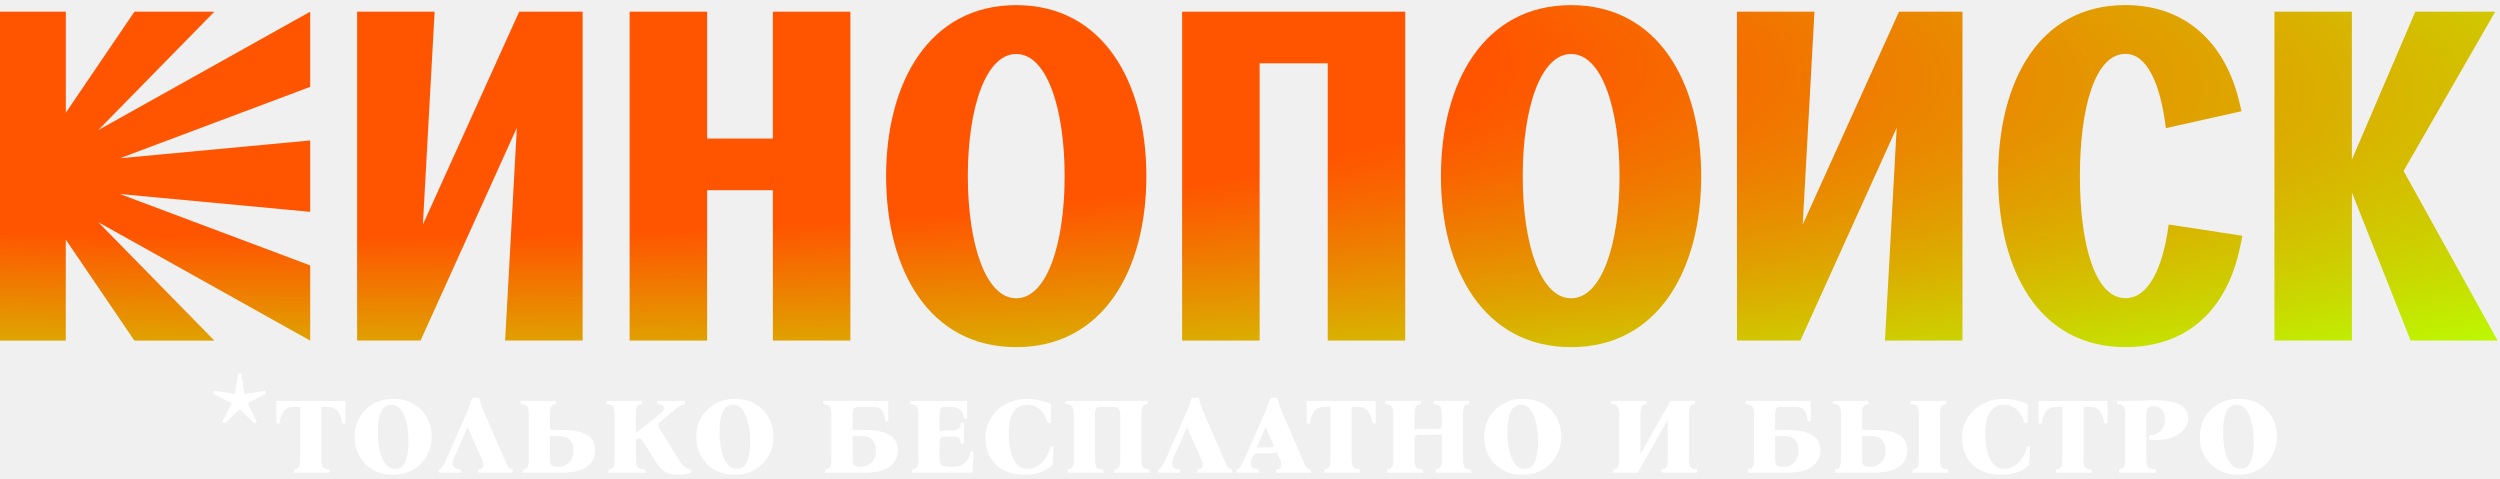
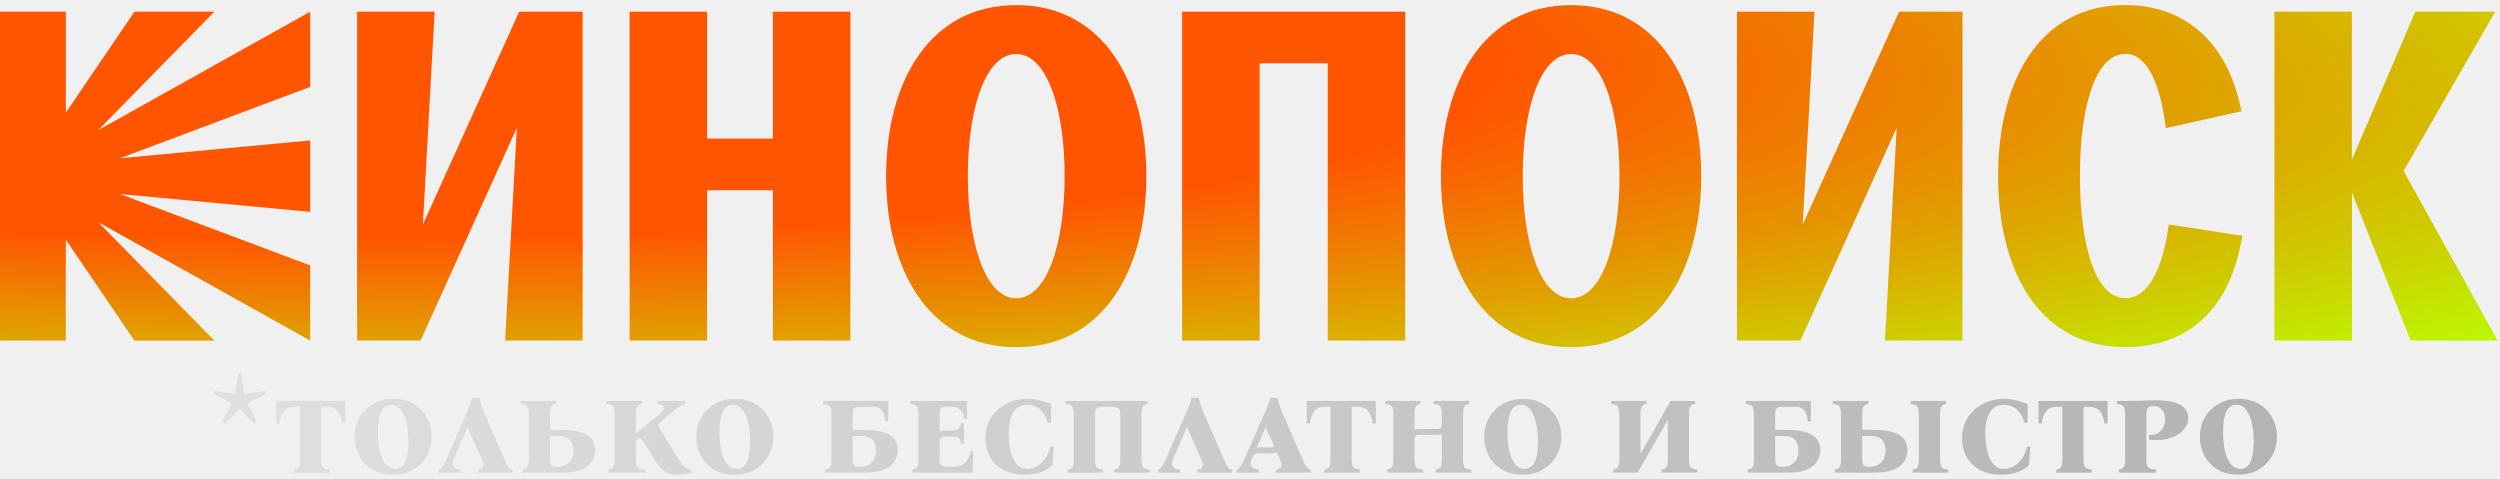
<svg xmlns="http://www.w3.org/2000/svg" width="439" height="84" viewBox="0 0 439 84" fill="none">
-   <path d="M11.56 2.05V19.79L23.61 2.05H37.64L17.26 22.84L54.47 2.05V15.25L21.06 27.79L54.47 24.66V37.2L21.06 34.07L54.47 46.61V59.81L17.26 39.02L37.64 59.81H23.6L11.55 42.07V59.81H0V2.05H11.56Z" fill="url(#paint0_radial_0_1)" />
-   <path d="M62.71 2.05H76.32L74.26 39.42L91.17 2.05H102.31V59.8H88.7L90.76 22.43L73.85 59.8H62.71V2.05Z" fill="url(#paint1_radial_0_1)" />
-   <path d="M110.56 2.05H124.17V24.33H135.72V2.05H149.33V59.8H135.72V33.4H124.17V59.8H110.56V2.05Z" fill="url(#paint2_radial_0_1)" />
-   <path d="M155.6 30.93C155.6 14.43 163.19 0.9 178.45 0.9C193.71 0.9 201.3 14.43 201.3 30.93C201.3 47.43 193.71 60.96 178.45 60.96C163.19 60.96 155.6 47.43 155.6 30.93ZM178.45 52.38C183.81 52.38 186.95 42.89 186.95 30.93C186.95 18.97 183.81 9.48 178.45 9.48C173.09 9.48 169.95 18.97 169.95 30.93C169.96 42.89 173.09 52.38 178.45 52.38Z" fill="url(#paint3_radial_0_1)" />
-   <path d="M207.57 2.05H246.76V59.8H233.15V11.12H221.19V59.8H207.58V2.05H207.57Z" fill="url(#paint4_radial_0_1)" />
-   <path d="M253.03 30.93C253.03 14.43 260.62 0.9 275.88 0.9C291.14 0.9 298.73 14.43 298.73 30.93C298.73 47.43 291.14 60.96 275.88 60.96C260.62 60.96 253.03 47.43 253.03 30.93ZM275.89 52.38C281.25 52.38 284.39 42.89 284.39 30.93C284.39 18.97 281.25 9.48 275.89 9.48C270.53 9.48 267.39 18.97 267.39 30.93C267.39 42.89 270.52 52.38 275.89 52.38Z" fill="url(#paint5_radial_0_1)" />
-   <path d="M305.01 2.05H318.62L316.56 39.42L333.47 2.05H344.61V59.8H331L333.06 22.43L316.15 59.8H305.01V2.05Z" fill="url(#paint6_radial_0_1)" />
-   <path d="M380.82 39.42L393.77 41.4L393.36 43.38C391.13 54.11 384.37 60.95 373.23 60.95C357.97 60.95 350.87 47.42 350.87 30.92C350.87 14.42 357.97 0.89 373.23 0.89C383.96 0.89 390.8 7.74 393.2 17.8L393.61 19.53L380.33 22.5C379.34 14.5 376.95 9.46 373.23 9.46C367.87 9.46 365.23 18.95 365.23 30.91C365.23 42.87 367.87 52.36 373.23 52.36C377.28 52.38 379.83 47.01 380.82 39.42Z" fill="url(#paint7_radial_0_1)" />
-   <path d="M399.38 2.05H412.99V28.04L424.13 2.05H438.16L422.07 30.02L438.57 59.8H423.31L413 33.81V59.8H399.39V2.05H399.38Z" fill="url(#paint8_radial_0_1)" />
-   <path d="M46.696 69.152L43.48 70.808L45.112 74.048L44.656 74.384L42.088 71.84L39.52 74.384L39.064 74.048L40.696 70.808L37.48 69.152L37.648 68.624L41.248 69.176L41.824 65.6H42.352L42.928 69.176L46.528 68.624L46.696 69.152ZM48.522 70.4H60.642V74.36H60.09C59.994 73.496 59.746 72.792 59.346 72.248C58.946 71.704 58.298 71.432 57.402 71.432H56.418V80.6C56.418 81.384 56.522 81.88 56.73 82.088C56.954 82.296 57.33 82.416 57.858 82.448V83H51.618V82.448C51.97 82.416 52.234 82.296 52.41 82.088C52.602 81.88 52.698 81.384 52.698 80.6V71.432H51.69C50.842 71.432 50.218 71.704 49.818 72.248C49.418 72.792 49.17 73.496 49.074 74.36H48.522V70.4ZM69.063 70.04C70.455 70.04 71.655 70.344 72.663 70.952C73.671 71.544 74.447 72.344 74.991 73.352C75.535 74.344 75.807 75.448 75.807 76.664C75.807 77.944 75.511 79.088 74.919 80.096C74.343 81.104 73.543 81.904 72.519 82.496C71.511 83.072 70.343 83.36 69.015 83.36C67.623 83.36 66.423 83.064 65.415 82.472C64.407 81.864 63.631 81.056 63.087 80.048C62.543 79.04 62.271 77.936 62.271 76.736C62.271 75.456 62.559 74.312 63.135 73.304C63.727 72.296 64.535 71.504 65.559 70.928C66.583 70.336 67.751 70.04 69.063 70.04ZM69.399 82.328C69.991 82.328 70.455 82.12 70.791 81.704C71.127 81.272 71.367 80.696 71.511 79.976C71.655 79.24 71.727 78.416 71.727 77.504C71.727 76.336 71.615 75.272 71.391 74.312C71.183 73.336 70.855 72.552 70.407 71.96C69.959 71.368 69.383 71.072 68.679 71.072C68.103 71.072 67.639 71.288 67.287 71.72C66.951 72.136 66.711 72.704 66.567 73.424C66.423 74.144 66.351 74.968 66.351 75.896C66.351 77.048 66.455 78.112 66.663 79.088C66.887 80.064 67.223 80.848 67.671 81.44C68.119 82.032 68.695 82.328 69.399 82.328ZM79.658 80.6C79.418 81.144 79.41 81.584 79.634 81.92C79.874 82.24 80.29 82.416 80.882 82.448V83H77.042V82.448C77.266 82.416 77.482 82.24 77.69 81.92C77.914 81.584 78.146 81.144 78.386 80.6L82.106 72.152C82.266 71.8 82.41 71.432 82.538 71.048C82.682 70.664 82.81 70.264 82.922 69.848H84.146C84.37 70.696 84.626 71.464 84.914 72.152L88.562 80.6C88.802 81.144 88.994 81.544 89.138 81.8C89.298 82.056 89.442 82.224 89.57 82.304C89.698 82.368 89.85 82.416 90.026 82.448V83H83.954V82.448C84.466 82.416 84.762 82.232 84.842 81.896C84.922 81.56 84.842 81.128 84.602 80.6L82.13 75.08H82.082L79.658 80.6ZM104.527 79.016C104.527 79.768 104.327 80.448 103.927 81.056C103.543 81.664 102.919 82.144 102.055 82.496C101.207 82.832 100.087 83 98.695 83H91.783V82.448C92.135 82.416 92.399 82.296 92.575 82.088C92.767 81.88 92.863 81.384 92.863 80.6V72.8C92.863 72.016 92.751 71.52 92.527 71.312C92.319 71.088 91.951 70.968 91.423 70.952V70.4H97.663V70.952C97.311 70.968 97.039 71.088 96.847 71.312C96.671 71.52 96.583 72.016 96.583 72.8V75.488H98.551C100.119 75.488 101.335 75.648 102.199 75.968C103.063 76.272 103.663 76.688 103.999 77.216C104.351 77.744 104.527 78.344 104.527 79.016ZM96.583 80.6C96.583 81.16 96.671 81.528 96.847 81.704C97.023 81.88 97.407 81.968 97.999 81.968C98.751 81.968 99.383 81.72 99.895 81.224C100.423 80.728 100.687 80.032 100.687 79.136C100.687 78.32 100.487 77.688 100.087 77.24C99.687 76.792 99.055 76.568 98.191 76.568H96.583V80.6ZM119.069 80.528C119.533 81.296 119.957 81.808 120.341 82.064C120.725 82.32 121.069 82.448 121.373 82.448V83C121.053 83.112 120.669 83.2 120.221 83.264C119.789 83.328 119.365 83.36 118.949 83.36C118.245 83.36 117.653 83.248 117.173 83.024C116.693 82.8 116.285 82.496 115.949 82.112C115.613 81.728 115.293 81.296 114.989 80.816L112.997 77.624C112.821 77.336 112.677 77.16 112.565 77.096C112.469 77.032 112.349 77 112.205 77C112.045 77 111.909 77.064 111.797 77.192C111.701 77.32 111.653 77.528 111.653 77.816L111.677 80.6C111.661 81.384 111.773 81.88 112.013 82.088C112.269 82.296 112.717 82.416 113.357 82.448V83H106.853V82.448C107.205 82.416 107.469 82.296 107.645 82.088C107.837 81.88 107.933 81.384 107.933 80.6V72.8C107.933 72.016 107.821 71.52 107.597 71.312C107.389 71.088 107.021 70.968 106.493 70.952V70.4H112.733V70.952C112.381 70.968 112.109 71.088 111.917 71.312C111.741 71.52 111.653 72.016 111.653 72.8V76.04H111.701L115.757 72.8C116.317 72.368 116.597 71.992 116.597 71.672C116.597 71.24 116.205 71 115.421 70.952V70.4H120.269V70.952C119.917 71.032 119.549 71.2 119.165 71.456C118.797 71.696 118.373 72.024 117.893 72.44L115.733 74.288C115.525 74.48 115.525 74.744 115.733 75.08L119.069 80.528ZM129.063 70.04C130.455 70.04 131.655 70.344 132.663 70.952C133.671 71.544 134.447 72.344 134.991 73.352C135.535 74.344 135.807 75.448 135.807 76.664C135.807 77.944 135.511 79.088 134.919 80.096C134.343 81.104 133.543 81.904 132.519 82.496C131.511 83.072 130.343 83.36 129.015 83.36C127.623 83.36 126.423 83.064 125.415 82.472C124.407 81.864 123.631 81.056 123.087 80.048C122.543 79.04 122.271 77.936 122.271 76.736C122.271 75.456 122.559 74.312 123.135 73.304C123.727 72.296 124.535 71.504 125.559 70.928C126.583 70.336 127.751 70.04 129.063 70.04ZM129.399 82.328C129.991 82.328 130.455 82.12 130.791 81.704C131.127 81.272 131.367 80.696 131.511 79.976C131.655 79.24 131.727 78.416 131.727 77.504C131.727 76.336 131.615 75.272 131.391 74.312C131.183 73.336 130.855 72.552 130.407 71.96C129.959 71.368 129.383 71.072 128.679 71.072C128.103 71.072 127.639 71.288 127.287 71.72C126.951 72.136 126.711 72.704 126.567 73.424C126.423 74.144 126.351 74.968 126.351 75.896C126.351 77.048 126.455 78.112 126.663 79.088C126.887 80.064 127.223 80.848 127.671 81.44C128.119 82.032 128.695 82.328 129.399 82.328ZM157.659 79.016C157.659 79.768 157.459 80.448 157.059 81.056C156.675 81.664 156.051 82.144 155.187 82.496C154.339 82.832 153.219 83 151.827 83H144.915V82.448C145.267 82.416 145.531 82.296 145.707 82.088C145.899 81.88 145.995 81.384 145.995 80.6V72.8C145.995 72.016 145.883 71.52 145.659 71.312C145.451 71.088 145.083 70.968 144.555 70.952V70.4H155.979V74H155.427C155.395 73.072 155.187 72.416 154.803 72.032C154.435 71.632 153.971 71.432 153.411 71.432H150.771C150.435 71.432 150.171 71.52 149.979 71.696C149.803 71.872 149.715 72.24 149.715 72.8V75.488H151.683C153.251 75.488 154.467 75.648 155.331 75.968C156.195 76.272 156.795 76.688 157.131 77.216C157.483 77.744 157.659 78.344 157.659 79.016ZM149.715 80.6C149.715 81.16 149.803 81.528 149.979 81.704C150.155 81.88 150.539 81.968 151.131 81.968C151.883 81.968 152.515 81.72 153.027 81.224C153.555 80.728 153.819 80.032 153.819 79.136C153.819 78.32 153.619 77.688 153.219 77.24C152.819 76.792 152.187 76.568 151.323 76.568H149.715V80.6ZM160.197 83V82.448C160.533 82.416 160.797 82.296 160.989 82.088C161.181 81.88 161.277 81.384 161.277 80.6V72.8C161.277 72.016 161.165 71.52 160.941 71.312C160.733 71.088 160.365 70.968 159.837 70.952V70.4H169.821V73.52H169.269C169.237 72.832 169.021 72.312 168.621 71.96C168.221 71.608 167.685 71.432 167.013 71.432H166.053C165.717 71.432 165.453 71.52 165.261 71.696C165.085 71.872 164.997 72.24 164.997 72.8V75.848C165.125 75.752 165.277 75.688 165.453 75.656C165.645 75.624 165.869 75.608 166.125 75.608H167.253C167.621 75.608 167.949 75.512 168.237 75.32C168.541 75.128 168.701 74.792 168.717 74.312H169.269V77.912H168.717C168.701 77.32 168.541 76.96 168.237 76.832C167.949 76.704 167.621 76.64 167.253 76.64H166.173C165.741 76.64 165.437 76.712 165.261 76.856C165.085 77 164.997 77.28 164.997 77.696V80.6C164.997 81.16 165.117 81.528 165.357 81.704C165.613 81.88 166.101 81.968 166.821 81.968H167.661C168.381 81.968 168.997 81.72 169.509 81.224C170.037 80.728 170.333 80.08 170.397 79.28H170.949L170.757 83H160.197ZM179.928 83.36C178.44 83.36 177.184 83.08 176.16 82.52C175.136 81.944 174.36 81.176 173.832 80.216C173.304 79.24 173.04 78.16 173.04 76.976C173.04 75.6 173.368 74.392 174.024 73.352C174.68 72.312 175.568 71.504 176.688 70.928C177.808 70.336 179.048 70.04 180.408 70.04C181.192 70.04 181.92 70.128 182.592 70.304C183.264 70.48 183.92 70.688 184.56 70.928V74.24H184.008C183.656 73.088 183.152 72.272 182.496 71.792C181.856 71.312 181.16 71.072 180.408 71.072C179.32 71.072 178.496 71.512 177.936 72.392C177.392 73.272 177.12 74.528 177.12 76.16C177.12 76.848 177.176 77.552 177.288 78.272C177.4 78.992 177.576 79.664 177.816 80.288C178.072 80.896 178.408 81.392 178.824 81.776C179.256 82.144 179.792 82.328 180.432 82.328C181.328 82.328 182.144 81.984 182.88 81.296C183.632 80.608 184.16 79.656 184.464 78.44H185.016L184.824 81.608C184.312 82.184 183.624 82.624 182.76 82.928C181.912 83.216 180.968 83.36 179.928 83.36ZM200.438 72.8V80.6C200.438 81.384 200.542 81.88 200.75 82.088C200.974 82.296 201.35 82.416 201.878 82.448V83H195.638V82.448C195.99 82.416 196.254 82.296 196.43 82.088C196.622 81.88 196.718 81.384 196.718 80.6V72.8C196.718 72.24 196.606 71.872 196.382 71.696C196.174 71.52 195.806 71.432 195.278 71.432H193.358C193.006 71.432 192.734 71.52 192.542 71.696C192.366 71.872 192.278 72.24 192.278 72.8V80.6C192.278 81.384 192.382 81.88 192.59 82.088C192.814 82.296 193.19 82.416 193.718 82.448V83H187.478V82.448C187.83 82.416 188.094 82.296 188.27 82.088C188.462 81.88 188.558 81.384 188.558 80.6V72.8C188.558 72.016 188.446 71.52 188.222 71.312C188.014 71.088 187.646 70.968 187.118 70.952V70.4H201.518V70.952C201.166 70.968 200.894 71.088 200.702 71.312C200.526 71.52 200.438 72.016 200.438 72.8ZM205.986 80.6C205.746 81.144 205.738 81.584 205.962 81.92C206.202 82.24 206.618 82.416 207.21 82.448V83H203.37V82.448C203.594 82.416 203.81 82.24 204.018 81.92C204.242 81.584 204.474 81.144 204.714 80.6L208.434 72.152C208.594 71.8 208.738 71.432 208.866 71.048C209.01 70.664 209.138 70.264 209.25 69.848H210.474C210.698 70.696 210.954 71.464 211.242 72.152L214.89 80.6C215.13 81.144 215.322 81.544 215.466 81.8C215.626 82.056 215.77 82.224 215.898 82.304C216.026 82.368 216.178 82.416 216.354 82.448V83H210.282V82.448C210.794 82.416 211.09 82.232 211.17 81.896C211.25 81.56 211.17 81.128 210.93 80.6L208.458 75.08H208.41L205.986 80.6ZM228.695 80.6C228.935 81.144 229.127 81.544 229.271 81.8C229.431 82.056 229.575 82.224 229.703 82.304C229.831 82.368 229.983 82.416 230.159 82.448V83H224.087V82.448C224.599 82.416 224.895 82.232 224.975 81.896C225.055 81.56 224.975 81.128 224.735 80.6L224.207 79.4C224.127 79.48 224.007 79.536 223.847 79.568C223.687 79.584 223.519 79.592 223.343 79.592H221.159C220.775 79.592 220.495 79.648 220.319 79.76C220.159 79.856 219.999 80.096 219.839 80.48L219.791 80.6C219.551 81.144 219.543 81.584 219.767 81.92C220.007 82.24 220.423 82.416 221.015 82.448V83H217.175V82.448C217.399 82.416 217.615 82.24 217.823 81.92C218.047 81.584 218.279 81.144 218.519 80.6L222.239 72.152C222.399 71.8 222.543 71.432 222.671 71.048C222.815 70.664 222.943 70.264 223.055 69.848H224.279C224.503 70.696 224.759 71.464 225.047 72.152L228.695 80.6ZM223.127 78.56C223.367 78.56 223.527 78.52 223.607 78.44C223.687 78.344 223.663 78.16 223.535 77.888L222.263 75.08H222.215L220.655 78.656C220.735 78.608 220.823 78.584 220.919 78.584C221.015 78.568 221.127 78.56 221.255 78.56H223.127ZM229.46 70.4H241.58V74.36H241.028C240.932 73.496 240.684 72.792 240.284 72.248C239.884 71.704 239.236 71.432 238.34 71.432H237.356V80.6C237.356 81.384 237.46 81.88 237.668 82.088C237.892 82.296 238.268 82.416 238.796 82.448V83H232.556V82.448C232.908 82.416 233.172 82.296 233.348 82.088C233.54 81.88 233.636 81.384 233.636 80.6V71.432H232.628C231.78 71.432 231.156 71.704 230.756 72.248C230.356 72.792 230.108 73.496 230.012 74.36H229.46V70.4ZM256.907 80.6C256.907 81.384 257.011 81.88 257.219 82.088C257.443 82.296 257.819 82.416 258.347 82.448V83H252.107V82.448C252.459 82.416 252.723 82.296 252.899 82.088C253.091 81.88 253.187 81.384 253.187 80.6V76.16C253.075 76.24 252.939 76.296 252.779 76.328C252.619 76.344 252.435 76.352 252.227 76.352H249.395C249.027 76.352 248.763 76.408 248.603 76.52C248.459 76.632 248.387 76.856 248.387 77.192V80.6C248.387 81.384 248.491 81.88 248.699 82.088C248.923 82.296 249.299 82.416 249.827 82.448V83H243.587V82.448C243.939 82.416 244.203 82.296 244.379 82.088C244.571 81.88 244.667 81.384 244.667 80.6V72.8C244.667 72.016 244.555 71.52 244.331 71.312C244.123 71.088 243.755 70.968 243.227 70.952V70.4H249.467V70.952C249.115 70.968 248.843 71.088 248.651 71.312C248.475 71.52 248.387 72.016 248.387 72.8V75.512C248.579 75.384 248.899 75.32 249.347 75.32H252.203C252.571 75.32 252.827 75.264 252.971 75.152C253.115 75.04 253.187 74.816 253.187 74.48V72.8C253.187 72.016 253.075 71.52 252.851 71.312C252.643 71.088 252.275 70.968 251.747 70.952V70.4H257.987V70.952C257.635 70.968 257.363 71.088 257.171 71.312C256.995 71.52 256.907 72.016 256.907 72.8V80.6ZM267.415 70.04C268.807 70.04 270.007 70.344 271.015 70.952C272.023 71.544 272.799 72.344 273.343 73.352C273.887 74.344 274.159 75.448 274.159 76.664C274.159 77.944 273.863 79.088 273.271 80.096C272.695 81.104 271.895 81.904 270.871 82.496C269.863 83.072 268.695 83.36 267.367 83.36C265.975 83.36 264.775 83.064 263.767 82.472C262.759 81.864 261.983 81.056 261.439 80.048C260.895 79.04 260.623 77.936 260.623 76.736C260.623 75.456 260.911 74.312 261.487 73.304C262.079 72.296 262.887 71.504 263.911 70.928C264.935 70.336 266.103 70.04 267.415 70.04ZM267.751 82.328C268.343 82.328 268.807 82.12 269.143 81.704C269.479 81.272 269.719 80.696 269.863 79.976C270.007 79.24 270.079 78.416 270.079 77.504C270.079 76.336 269.967 75.272 269.743 74.312C269.535 73.336 269.207 72.552 268.759 71.96C268.311 71.368 267.735 71.072 267.031 71.072C266.455 71.072 265.991 71.288 265.639 71.72C265.303 72.136 265.063 72.704 264.919 73.424C264.775 74.144 264.703 74.968 264.703 75.896C264.703 77.048 264.807 78.112 265.015 79.088C265.239 80.064 265.575 80.848 266.023 81.44C266.471 82.032 267.047 82.328 267.751 82.328ZM287.587 83H283.267V82.448C283.619 82.416 283.883 82.296 284.059 82.088C284.251 81.88 284.347 81.384 284.347 80.6V72.8C284.347 72.016 284.235 71.52 284.011 71.312C283.803 71.088 283.435 70.968 282.907 70.952V70.4H289.147V70.952C288.795 70.968 288.523 71.088 288.331 71.312C288.155 71.52 288.067 72.016 288.067 72.8V79.712L293.347 70.4H297.667V70.952C297.315 70.968 297.043 71.088 296.851 71.312C296.675 71.52 296.587 72.016 296.587 72.8V80.6C296.587 81.384 296.691 81.88 296.899 82.088C297.123 82.296 297.499 82.416 298.027 82.448V83H291.787V82.448C292.139 82.416 292.403 82.296 292.579 82.088C292.771 81.88 292.867 81.384 292.867 80.6V73.688L287.587 83ZM319.659 79.016C319.659 79.768 319.459 80.448 319.059 81.056C318.675 81.664 318.051 82.144 317.187 82.496C316.339 82.832 315.219 83 313.827 83H306.915V82.448C307.267 82.416 307.531 82.296 307.707 82.088C307.899 81.88 307.995 81.384 307.995 80.6V72.8C307.995 72.016 307.883 71.52 307.659 71.312C307.451 71.088 307.083 70.968 306.555 70.952V70.4H317.979V74H317.427C317.395 73.072 317.187 72.416 316.803 72.032C316.435 71.632 315.971 71.432 315.411 71.432H312.771C312.435 71.432 312.171 71.52 311.979 71.696C311.803 71.872 311.715 72.24 311.715 72.8V75.488H313.683C315.251 75.488 316.467 75.648 317.331 75.968C318.195 76.272 318.795 76.688 319.131 77.216C319.483 77.744 319.659 78.344 319.659 79.016ZM311.715 80.6C311.715 81.16 311.803 81.528 311.979 81.704C312.155 81.88 312.539 81.968 313.131 81.968C313.883 81.968 314.515 81.72 315.027 81.224C315.555 80.728 315.819 80.032 315.819 79.136C315.819 78.32 315.619 77.688 315.219 77.24C314.819 76.792 314.187 76.568 313.323 76.568H311.715V80.6ZM334.941 79.016C334.941 79.768 334.741 80.448 334.341 81.056C333.957 81.664 333.333 82.144 332.469 82.496C331.621 82.832 330.501 83 329.109 83H322.197V82.448C322.549 82.416 322.813 82.296 322.989 82.088C323.181 81.88 323.277 81.384 323.277 80.6V72.8C323.277 72.016 323.165 71.52 322.941 71.312C322.733 71.088 322.365 70.968 321.837 70.952V70.4H328.077V70.952C327.725 70.968 327.453 71.088 327.261 71.312C327.085 71.52 326.997 72.016 326.997 72.8V75.488H328.965C330.533 75.488 331.749 75.648 332.613 75.968C333.477 76.272 334.077 76.688 334.413 77.216C334.765 77.744 334.941 78.344 334.941 79.016ZM340.677 80.6C340.677 81.384 340.781 81.88 340.989 82.088C341.213 82.296 341.589 82.416 342.117 82.448V83H335.877V82.448C336.229 82.416 336.493 82.296 336.669 82.088C336.861 81.88 336.957 81.384 336.957 80.6V72.8C336.957 72.016 336.845 71.52 336.621 71.312C336.413 71.088 336.045 70.968 335.517 70.952V70.4H341.757V70.952C341.405 70.968 341.133 71.088 340.941 71.312C340.765 71.52 340.677 72.016 340.677 72.8V80.6ZM326.997 80.6C326.997 81.16 327.085 81.528 327.261 81.704C327.437 81.88 327.821 81.968 328.413 81.968C329.165 81.968 329.797 81.72 330.309 81.224C330.837 80.728 331.101 80.032 331.101 79.136C331.101 78.32 330.901 77.688 330.501 77.24C330.101 76.792 329.469 76.568 328.605 76.568H326.997V80.6ZM351.421 83.36C349.933 83.36 348.677 83.08 347.653 82.52C346.629 81.944 345.853 81.176 345.325 80.216C344.797 79.24 344.533 78.16 344.533 76.976C344.533 75.6 344.861 74.392 345.517 73.352C346.173 72.312 347.061 71.504 348.181 70.928C349.301 70.336 350.541 70.04 351.901 70.04C352.685 70.04 353.413 70.128 354.085 70.304C354.757 70.48 355.413 70.688 356.053 70.928V74.24H355.501C355.149 73.088 354.645 72.272 353.989 71.792C353.349 71.312 352.653 71.072 351.901 71.072C350.813 71.072 349.989 71.512 349.429 72.392C348.885 73.272 348.613 74.528 348.613 76.16C348.613 76.848 348.669 77.552 348.781 78.272C348.893 78.992 349.069 79.664 349.309 80.288C349.565 80.896 349.901 81.392 350.317 81.776C350.749 82.144 351.285 82.328 351.925 82.328C352.821 82.328 353.637 81.984 354.373 81.296C355.125 80.608 355.653 79.656 355.957 78.44H356.509L356.317 81.608C355.805 82.184 355.117 82.624 354.253 82.928C353.405 83.216 352.461 83.36 351.421 83.36ZM357.968 70.4H370.088V74.36H369.536C369.44 73.496 369.192 72.792 368.792 72.248C368.392 71.704 367.744 71.432 366.848 71.432H365.864V80.6C365.864 81.384 365.968 81.88 366.176 82.088C366.4 82.296 366.776 82.416 367.304 82.448V83H361.064V82.448C361.416 82.416 361.68 82.296 361.856 82.088C362.048 81.88 362.144 81.384 362.144 80.6V71.432H361.136C360.288 71.432 359.664 71.704 359.264 72.248C358.864 72.792 358.616 73.496 358.52 74.36H357.968V70.4ZM372.095 83V82.448C372.447 82.416 372.711 82.296 372.887 82.088C373.079 81.88 373.175 81.384 373.175 80.6V72.8C373.175 72.016 373.063 71.52 372.839 71.312C372.631 71.088 372.263 70.968 371.735 70.952V70.4H373.175C374.343 70.4 375.375 70.384 376.271 70.352C377.167 70.304 377.887 70.28 378.431 70.28C379.935 70.28 381.111 70.424 381.959 70.712C382.807 70.984 383.399 71.36 383.735 71.84C384.087 72.304 384.263 72.84 384.263 73.448C384.263 74.12 383.999 74.776 383.471 75.416C382.943 76.056 382.167 76.552 381.143 76.904C380.119 77.256 378.863 77.36 377.375 77.216V76.376C378.319 76.424 379.023 76.168 379.487 75.608C379.951 75.032 380.183 74.376 380.183 73.64C380.183 72.872 379.991 72.296 379.607 71.912C379.239 71.512 378.735 71.312 378.095 71.312C377.695 71.312 377.391 71.408 377.183 71.6C376.991 71.776 376.895 72.176 376.895 72.8V80.6C376.895 81.384 377.015 81.88 377.255 82.088C377.495 82.296 377.935 82.416 378.575 82.448V83H372.095ZM393.087 70.04C394.479 70.04 395.679 70.344 396.687 70.952C397.695 71.544 398.471 72.344 399.015 73.352C399.559 74.344 399.831 75.448 399.831 76.664C399.831 77.944 399.535 79.088 398.943 80.096C398.367 81.104 397.567 81.904 396.543 82.496C395.535 83.072 394.367 83.36 393.039 83.36C391.647 83.36 390.447 83.064 389.439 82.472C388.431 81.864 387.655 81.056 387.111 80.048C386.567 79.04 386.295 77.936 386.295 76.736C386.295 75.456 386.583 74.312 387.159 73.304C387.751 72.296 388.559 71.504 389.583 70.928C390.607 70.336 391.775 70.04 393.087 70.04ZM393.423 82.328C394.015 82.328 394.479 82.12 394.815 81.704C395.151 81.272 395.391 80.696 395.535 79.976C395.679 79.24 395.751 78.416 395.751 77.504C395.751 76.336 395.639 75.272 395.415 74.312C395.207 73.336 394.879 72.552 394.431 71.96C393.983 71.368 393.407 71.072 392.703 71.072C392.127 71.072 391.663 71.288 391.311 71.72C390.975 72.136 390.735 72.704 390.591 73.424C390.447 74.144 390.375 74.968 390.375 75.896C390.375 77.048 390.479 78.112 390.687 79.088C390.911 80.064 391.247 80.848 391.695 81.44C392.143 82.032 392.719 82.328 393.423 82.328Z" fill="white" />
+   <g clip-path="url(#clip0_0_1)">
+     <path d="M11.56 2.05V19.79L23.61 2.05H37.64L17.26 22.84L54.47 2.05V15.25L21.06 27.79L54.47 24.66V37.2L21.06 34.07L54.47 46.61V59.81L17.26 39.02L37.64 59.81H23.6L11.55 42.07V59.81H0V2.05H11.56Z" fill="url(#paint0_radial_0_1)" />
+     <path d="M62.71 2.05H76.32L74.26 39.42L91.17 2.05H102.31V59.8H88.7L90.76 22.43L73.85 59.8H62.71V2.05Z" fill="url(#paint1_radial_0_1)" />
+     <path d="M110.56 2.05H124.17V24.33H135.72V2.05H149.33V59.8H135.72V33.4H124.17V59.8H110.56V2.05Z" fill="url(#paint2_radial_0_1)" />
+     <path d="M155.6 30.93C155.6 14.43 163.19 0.9 178.45 0.9C193.71 0.9 201.3 14.43 201.3 30.93C201.3 47.43 193.71 60.96 178.45 60.96C163.19 60.96 155.6 47.43 155.6 30.93ZM178.45 52.38C183.81 52.38 186.95 42.89 186.95 30.93C186.95 18.97 183.81 9.48 178.45 9.48C173.09 9.48 169.95 18.97 169.95 30.93C169.96 42.89 173.09 52.38 178.45 52.38Z" fill="url(#paint3_radial_0_1)" />
+     <path d="M207.57 2.05H246.76V59.8H233.15V11.12H221.19V59.8H207.58V2.05H207.57Z" fill="url(#paint4_radial_0_1)" />
+     <path d="M253.03 30.93C253.03 14.43 260.62 0.9 275.88 0.9C291.14 0.9 298.73 14.43 298.73 30.93C298.73 47.43 291.14 60.96 275.88 60.96C260.62 60.96 253.03 47.43 253.03 30.93ZM275.89 52.38C281.25 52.38 284.39 42.89 284.39 30.93C284.39 18.97 281.25 9.48 275.89 9.48C270.53 9.48 267.39 18.97 267.39 30.93C267.39 42.89 270.52 52.38 275.89 52.38Z" fill="url(#paint5_radial_0_1)" />
+     <path d="M305.01 2.05H318.62L316.56 39.42L333.47 2.05H344.61V59.8H331L333.06 22.43L316.15 59.8H305.01V2.05Z" fill="url(#paint6_radial_0_1)" />
+     <path d="M380.82 39.42L393.77 41.4L393.36 43.38C391.13 54.11 384.37 60.95 373.23 60.95C357.97 60.95 350.87 47.42 350.87 30.92C350.87 14.42 357.97 0.89 373.23 0.89C383.96 0.89 390.8 7.74 393.2 17.8L393.61 19.53L380.33 22.5C379.34 14.5 376.95 9.46 373.23 9.46C367.87 9.46 365.23 18.95 365.23 30.91C365.23 42.87 367.87 52.36 373.23 52.36C377.28 52.38 379.83 47.01 380.82 39.42Z" fill="url(#paint7_radial_0_1)" />
+     <path d="M399.38 2.05H412.99V28.04L424.13 2.05H438.16L422.07 30.02L438.57 59.8H423.31L413 33.81V59.8H399.39V2.05H399.38Z" fill="url(#paint8_radial_0_1)" />
+   </g>
+   <path d="M46.696 69.152L43.48 70.808L45.112 74.048L44.656 74.384L42.088 71.84L39.52 74.384L39.064 74.048L40.696 70.808L37.48 69.152L37.648 68.624L41.248 69.176L41.824 65.6H42.352L42.928 69.176L46.528 68.624L46.696 69.152ZM48.522 70.4H60.642V74.36H60.09C59.994 73.496 59.746 72.792 59.346 72.248C58.946 71.704 58.298 71.432 57.402 71.432H56.418V80.6C56.418 81.384 56.522 81.88 56.73 82.088C56.954 82.296 57.33 82.416 57.858 82.448V83H51.618V82.448C51.97 82.416 52.234 82.296 52.41 82.088C52.602 81.88 52.698 81.384 52.698 80.6V71.432H51.69C50.842 71.432 50.218 71.704 49.818 72.248C49.418 72.792 49.17 73.496 49.074 74.36H48.522V70.4ZM69.063 70.04C70.455 70.04 71.655 70.344 72.663 70.952C73.671 71.544 74.447 72.344 74.991 73.352C75.535 74.344 75.807 75.448 75.807 76.664C75.807 77.944 75.511 79.088 74.919 80.096C74.343 81.104 73.543 81.904 72.519 82.496C71.511 83.072 70.343 83.36 69.015 83.36C67.623 83.36 66.423 83.064 65.415 82.472C64.407 81.864 63.631 81.056 63.087 80.048C62.543 79.04 62.271 77.936 62.271 76.736C62.271 75.456 62.559 74.312 63.135 73.304C63.727 72.296 64.535 71.504 65.559 70.928C66.583 70.336 67.751 70.04 69.063 70.04ZM69.399 82.328C69.991 82.328 70.455 82.12 70.791 81.704C71.127 81.272 71.367 80.696 71.511 79.976C71.655 79.24 71.727 78.416 71.727 77.504C71.727 76.336 71.615 75.272 71.391 74.312C71.183 73.336 70.855 72.552 70.407 71.96C69.959 71.368 69.383 71.072 68.679 71.072C68.103 71.072 67.639 71.288 67.287 71.72C66.951 72.136 66.711 72.704 66.567 73.424C66.423 74.144 66.351 74.968 66.351 75.896C66.351 77.048 66.455 78.112 66.663 79.088C66.887 80.064 67.223 80.848 67.671 81.44C68.119 82.032 68.695 82.328 69.399 82.328ZM79.658 80.6C79.418 81.144 79.41 81.584 79.634 81.92C79.874 82.24 80.29 82.416 80.882 82.448V83H77.042V82.448C77.266 82.416 77.482 82.24 77.69 81.92C77.914 81.584 78.146 81.144 78.386 80.6L82.106 72.152C82.266 71.8 82.41 71.432 82.538 71.048C82.682 70.664 82.81 70.264 82.922 69.848H84.146C84.37 70.696 84.626 71.464 84.914 72.152L88.562 80.6C88.802 81.144 88.994 81.544 89.138 81.8C89.298 82.056 89.442 82.224 89.57 82.304C89.698 82.368 89.85 82.416 90.026 82.448V83H83.954V82.448C84.466 82.416 84.762 82.232 84.842 81.896C84.922 81.56 84.842 81.128 84.602 80.6L82.13 75.08H82.082L79.658 80.6ZM104.527 79.016C104.527 79.768 104.327 80.448 103.927 81.056C103.543 81.664 102.919 82.144 102.055 82.496C101.207 82.832 100.087 83 98.695 83H91.783V82.448C92.135 82.416 92.399 82.296 92.575 82.088C92.767 81.88 92.863 81.384 92.863 80.6V72.8C92.863 72.016 92.751 71.52 92.527 71.312C92.319 71.088 91.951 70.968 91.423 70.952V70.4H97.663V70.952C97.311 70.968 97.039 71.088 96.847 71.312C96.671 71.52 96.583 72.016 96.583 72.8V75.488H98.551C100.119 75.488 101.335 75.648 102.199 75.968C103.063 76.272 103.663 76.688 103.999 77.216C104.351 77.744 104.527 78.344 104.527 79.016ZM96.583 80.6C96.583 81.16 96.671 81.528 96.847 81.704C97.023 81.88 97.407 81.968 97.999 81.968C98.751 81.968 99.383 81.72 99.895 81.224C100.423 80.728 100.687 80.032 100.687 79.136C100.687 78.32 100.487 77.688 100.087 77.24C99.687 76.792 99.055 76.568 98.191 76.568H96.583V80.6ZM119.069 80.528C119.533 81.296 119.957 81.808 120.341 82.064C120.725 82.32 121.069 82.448 121.373 82.448V83C121.053 83.112 120.669 83.2 120.221 83.264C119.789 83.328 119.365 83.36 118.949 83.36C118.245 83.36 117.653 83.248 117.173 83.024C116.693 82.8 116.285 82.496 115.949 82.112C115.613 81.728 115.293 81.296 114.989 80.816L112.997 77.624C112.821 77.336 112.677 77.16 112.565 77.096C112.469 77.032 112.349 77 112.205 77C112.045 77 111.909 77.064 111.797 77.192C111.701 77.32 111.653 77.528 111.653 77.816L111.677 80.6C111.661 81.384 111.773 81.88 112.013 82.088C112.269 82.296 112.717 82.416 113.357 82.448V83H106.853V82.448C107.205 82.416 107.469 82.296 107.645 82.088C107.837 81.88 107.933 81.384 107.933 80.6V72.8C107.933 72.016 107.821 71.52 107.597 71.312C107.389 71.088 107.021 70.968 106.493 70.952V70.4H112.733V70.952C112.381 70.968 112.109 71.088 111.917 71.312C111.741 71.52 111.653 72.016 111.653 72.8V76.04H111.701L115.757 72.8C116.317 72.368 116.597 71.992 116.597 71.672C116.597 71.24 116.205 71 115.421 70.952V70.4H120.269V70.952C119.917 71.032 119.549 71.2 119.165 71.456C118.797 71.696 118.373 72.024 117.893 72.44L115.733 74.288C115.525 74.48 115.525 74.744 115.733 75.08L119.069 80.528ZM129.063 70.04C130.455 70.04 131.655 70.344 132.663 70.952C133.671 71.544 134.447 72.344 134.991 73.352C135.535 74.344 135.807 75.448 135.807 76.664C135.807 77.944 135.511 79.088 134.919 80.096C134.343 81.104 133.543 81.904 132.519 82.496C131.511 83.072 130.343 83.36 129.015 83.36C127.623 83.36 126.423 83.064 125.415 82.472C124.407 81.864 123.631 81.056 123.087 80.048C122.543 79.04 122.271 77.936 122.271 76.736C122.271 75.456 122.559 74.312 123.135 73.304C123.727 72.296 124.535 71.504 125.559 70.928C126.583 70.336 127.751 70.04 129.063 70.04ZM129.399 82.328C129.991 82.328 130.455 82.12 130.791 81.704C131.127 81.272 131.367 80.696 131.511 79.976C131.655 79.24 131.727 78.416 131.727 77.504C131.727 76.336 131.615 75.272 131.391 74.312C131.183 73.336 130.855 72.552 130.407 71.96C129.959 71.368 129.383 71.072 128.679 71.072C128.103 71.072 127.639 71.288 127.287 71.72C126.951 72.136 126.711 72.704 126.567 73.424C126.423 74.144 126.351 74.968 126.351 75.896C126.351 77.048 126.455 78.112 126.663 79.088C126.887 80.064 127.223 80.848 127.671 81.44C128.119 82.032 128.695 82.328 129.399 82.328ZM157.659 79.016C157.659 79.768 157.459 80.448 157.059 81.056C156.675 81.664 156.051 82.144 155.187 82.496C154.339 82.832 153.219 83 151.827 83H144.915V82.448C145.267 82.416 145.531 82.296 145.707 82.088C145.899 81.88 145.995 81.384 145.995 80.6V72.8C145.995 72.016 145.883 71.52 145.659 71.312C145.451 71.088 145.083 70.968 144.555 70.952V70.4H155.979V74H155.427C155.395 73.072 155.187 72.416 154.803 72.032C154.435 71.632 153.971 71.432 153.411 71.432H150.771C150.435 71.432 150.171 71.52 149.979 71.696C149.803 71.872 149.715 72.24 149.715 72.8V75.488H151.683C153.251 75.488 154.467 75.648 155.331 75.968C156.195 76.272 156.795 76.688 157.131 77.216C157.483 77.744 157.659 78.344 157.659 79.016ZM149.715 80.6C149.715 81.16 149.803 81.528 149.979 81.704C150.155 81.88 150.539 81.968 151.131 81.968C151.883 81.968 152.515 81.72 153.027 81.224C153.555 80.728 153.819 80.032 153.819 79.136C153.819 78.32 153.619 77.688 153.219 77.24C152.819 76.792 152.187 76.568 151.323 76.568H149.715V80.6ZM160.197 83V82.448C160.533 82.416 160.797 82.296 160.989 82.088C161.181 81.88 161.277 81.384 161.277 80.6V72.8C161.277 72.016 161.165 71.52 160.941 71.312C160.733 71.088 160.365 70.968 159.837 70.952V70.4H169.821V73.52H169.269C169.237 72.832 169.021 72.312 168.621 71.96C168.221 71.608 167.685 71.432 167.013 71.432H166.053C165.717 71.432 165.453 71.52 165.261 71.696C165.085 71.872 164.997 72.24 164.997 72.8V75.848C165.125 75.752 165.277 75.688 165.453 75.656C165.645 75.624 165.869 75.608 166.125 75.608H167.253C167.621 75.608 167.949 75.512 168.237 75.32C168.541 75.128 168.701 74.792 168.717 74.312H169.269V77.912H168.717C168.701 77.32 168.541 76.96 168.237 76.832C167.949 76.704 167.621 76.64 167.253 76.64H166.173C165.741 76.64 165.437 76.712 165.261 76.856C165.085 77 164.997 77.28 164.997 77.696V80.6C164.997 81.16 165.117 81.528 165.357 81.704C165.613 81.88 166.101 81.968 166.821 81.968H167.661C168.381 81.968 168.997 81.72 169.509 81.224C170.037 80.728 170.333 80.08 170.397 79.28H170.949L170.757 83H160.197ZM179.928 83.36C178.44 83.36 177.184 83.08 176.16 82.52C175.136 81.944 174.36 81.176 173.832 80.216C173.304 79.24 173.04 78.16 173.04 76.976C173.04 75.6 173.368 74.392 174.024 73.352C174.68 72.312 175.568 71.504 176.688 70.928C177.808 70.336 179.048 70.04 180.408 70.04C181.192 70.04 181.92 70.128 182.592 70.304C183.264 70.48 183.92 70.688 184.56 70.928V74.24H184.008C183.656 73.088 183.152 72.272 182.496 71.792C181.856 71.312 181.16 71.072 180.408 71.072C179.32 71.072 178.496 71.512 177.936 72.392C177.392 73.272 177.12 74.528 177.12 76.16C177.12 76.848 177.176 77.552 177.288 78.272C177.4 78.992 177.576 79.664 177.816 80.288C178.072 80.896 178.408 81.392 178.824 81.776C179.256 82.144 179.792 82.328 180.432 82.328C181.328 82.328 182.144 81.984 182.88 81.296C183.632 80.608 184.16 79.656 184.464 78.44H185.016L184.824 81.608C184.312 82.184 183.624 82.624 182.76 82.928C181.912 83.216 180.968 83.36 179.928 83.36ZM200.438 72.8V80.6C200.438 81.384 200.542 81.88 200.75 82.088C200.974 82.296 201.35 82.416 201.878 82.448V83H195.638V82.448C195.99 82.416 196.254 82.296 196.43 82.088C196.622 81.88 196.718 81.384 196.718 80.6V72.8C196.718 72.24 196.606 71.872 196.382 71.696C196.174 71.52 195.806 71.432 195.278 71.432H193.358C193.006 71.432 192.734 71.52 192.542 71.696C192.366 71.872 192.278 72.24 192.278 72.8V80.6C192.278 81.384 192.382 81.88 192.59 82.088C192.814 82.296 193.19 82.416 193.718 82.448V83H187.478V82.448C187.83 82.416 188.094 82.296 188.27 82.088C188.462 81.88 188.558 81.384 188.558 80.6V72.8C188.558 72.016 188.446 71.52 188.222 71.312C188.014 71.088 187.646 70.968 187.118 70.952V70.4H201.518V70.952C201.166 70.968 200.894 71.088 200.702 71.312C200.526 71.52 200.438 72.016 200.438 72.8ZM205.986 80.6C205.746 81.144 205.738 81.584 205.962 81.92C206.202 82.24 206.618 82.416 207.21 82.448V83H203.37V82.448C203.594 82.416 203.81 82.24 204.018 81.92C204.242 81.584 204.474 81.144 204.714 80.6L208.434 72.152C208.594 71.8 208.738 71.432 208.866 71.048C209.01 70.664 209.138 70.264 209.25 69.848H210.474C210.698 70.696 210.954 71.464 211.242 72.152L214.89 80.6C215.13 81.144 215.322 81.544 215.466 81.8C215.626 82.056 215.77 82.224 215.898 82.304C216.026 82.368 216.178 82.416 216.354 82.448V83H210.282V82.448C210.794 82.416 211.09 82.232 211.17 81.896C211.25 81.56 211.17 81.128 210.93 80.6L208.458 75.08H208.41L205.986 80.6ZM228.695 80.6C228.935 81.144 229.127 81.544 229.271 81.8C229.431 82.056 229.575 82.224 229.703 82.304C229.831 82.368 229.983 82.416 230.159 82.448V83H224.087V82.448C224.599 82.416 224.895 82.232 224.975 81.896C225.055 81.56 224.975 81.128 224.735 80.6L224.207 79.4C224.127 79.48 224.007 79.536 223.847 79.568C223.687 79.584 223.519 79.592 223.343 79.592H221.159C220.775 79.592 220.495 79.648 220.319 79.76C220.159 79.856 219.999 80.096 219.839 80.48L219.791 80.6C219.551 81.144 219.543 81.584 219.767 81.92C220.007 82.24 220.423 82.416 221.015 82.448V83H217.175V82.448C217.399 82.416 217.615 82.24 217.823 81.92C218.047 81.584 218.279 81.144 218.519 80.6L222.239 72.152C222.399 71.8 222.543 71.432 222.671 71.048C222.815 70.664 222.943 70.264 223.055 69.848H224.279C224.503 70.696 224.759 71.464 225.047 72.152L228.695 80.6ZM223.127 78.56C223.367 78.56 223.527 78.52 223.607 78.44C223.687 78.344 223.663 78.16 223.535 77.888L222.263 75.08H222.215L220.655 78.656C220.735 78.608 220.823 78.584 220.919 78.584C221.015 78.568 221.127 78.56 221.255 78.56H223.127ZM229.46 70.4H241.58V74.36H241.028C240.932 73.496 240.684 72.792 240.284 72.248C239.884 71.704 239.236 71.432 238.34 71.432H237.356V80.6C237.356 81.384 237.46 81.88 237.668 82.088C237.892 82.296 238.268 82.416 238.796 82.448V83H232.556V82.448C232.908 82.416 233.172 82.296 233.348 82.088C233.54 81.88 233.636 81.384 233.636 80.6V71.432H232.628C231.78 71.432 231.156 71.704 230.756 72.248C230.356 72.792 230.108 73.496 230.012 74.36H229.46V70.4ZM256.907 80.6C256.907 81.384 257.011 81.88 257.219 82.088C257.443 82.296 257.819 82.416 258.347 82.448V83H252.107V82.448C252.459 82.416 252.723 82.296 252.899 82.088C253.091 81.88 253.187 81.384 253.187 80.6V76.16C253.075 76.24 252.939 76.296 252.779 76.328C252.619 76.344 252.435 76.352 252.227 76.352H249.395C249.027 76.352 248.763 76.408 248.603 76.52C248.459 76.632 248.387 76.856 248.387 77.192V80.6C248.387 81.384 248.491 81.88 248.699 82.088C248.923 82.296 249.299 82.416 249.827 82.448V83H243.587V82.448C243.939 82.416 244.203 82.296 244.379 82.088C244.571 81.88 244.667 81.384 244.667 80.6V72.8C244.667 72.016 244.555 71.52 244.331 71.312C244.123 71.088 243.755 70.968 243.227 70.952V70.4H249.467V70.952C249.115 70.968 248.843 71.088 248.651 71.312C248.475 71.52 248.387 72.016 248.387 72.8V75.512C248.579 75.384 248.899 75.32 249.347 75.32H252.203C252.571 75.32 252.827 75.264 252.971 75.152C253.115 75.04 253.187 74.816 253.187 74.48V72.8C253.187 72.016 253.075 71.52 252.851 71.312C252.643 71.088 252.275 70.968 251.747 70.952V70.4H257.987V70.952C257.635 70.968 257.363 71.088 257.171 71.312C256.995 71.52 256.907 72.016 256.907 72.8V80.6ZM267.415 70.04C268.807 70.04 270.007 70.344 271.015 70.952C272.023 71.544 272.799 72.344 273.343 73.352C273.887 74.344 274.159 75.448 274.159 76.664C274.159 77.944 273.863 79.088 273.271 80.096C272.695 81.104 271.895 81.904 270.871 82.496C269.863 83.072 268.695 83.36 267.367 83.36C265.975 83.36 264.775 83.064 263.767 82.472C262.759 81.864 261.983 81.056 261.439 80.048C260.895 79.04 260.623 77.936 260.623 76.736C260.623 75.456 260.911 74.312 261.487 73.304C262.079 72.296 262.887 71.504 263.911 70.928C264.935 70.336 266.103 70.04 267.415 70.04ZM267.751 82.328C268.343 82.328 268.807 82.12 269.143 81.704C269.479 81.272 269.719 80.696 269.863 79.976C270.007 79.24 270.079 78.416 270.079 77.504C270.079 76.336 269.967 75.272 269.743 74.312C269.535 73.336 269.207 72.552 268.759 71.96C268.311 71.368 267.735 71.072 267.031 71.072C266.455 71.072 265.991 71.288 265.639 71.72C265.303 72.136 265.063 72.704 264.919 73.424C264.775 74.144 264.703 74.968 264.703 75.896C264.703 77.048 264.807 78.112 265.015 79.088C265.239 80.064 265.575 80.848 266.023 81.44C266.471 82.032 267.047 82.328 267.751 82.328ZM287.587 83H283.267V82.448C283.619 82.416 283.883 82.296 284.059 82.088C284.251 81.88 284.347 81.384 284.347 80.6V72.8C284.347 72.016 284.235 71.52 284.011 71.312C283.803 71.088 283.435 70.968 282.907 70.952V70.4H289.147V70.952C288.795 70.968 288.523 71.088 288.331 71.312C288.155 71.52 288.067 72.016 288.067 72.8V79.712L293.347 70.4H297.667V70.952C297.315 70.968 297.043 71.088 296.851 71.312C296.675 71.52 296.587 72.016 296.587 72.8V80.6C296.587 81.384 296.691 81.88 296.899 82.088C297.123 82.296 297.499 82.416 298.027 82.448V83H291.787V82.448C292.139 82.416 292.403 82.296 292.579 82.088C292.771 81.88 292.867 81.384 292.867 80.6V73.688L287.587 83ZM319.659 79.016C319.659 79.768 319.459 80.448 319.059 81.056C318.675 81.664 318.051 82.144 317.187 82.496C316.339 82.832 315.219 83 313.827 83H306.915V82.448C307.267 82.416 307.531 82.296 307.707 82.088C307.899 81.88 307.995 81.384 307.995 80.6V72.8C307.995 72.016 307.883 71.52 307.659 71.312C307.451 71.088 307.083 70.968 306.555 70.952V70.4H317.979V74H317.427C317.395 73.072 317.187 72.416 316.803 72.032C316.435 71.632 315.971 71.432 315.411 71.432H312.771C312.435 71.432 312.171 71.52 311.979 71.696C311.803 71.872 311.715 72.24 311.715 72.8V75.488H313.683C315.251 75.488 316.467 75.648 317.331 75.968C318.195 76.272 318.795 76.688 319.131 77.216C319.483 77.744 319.659 78.344 319.659 79.016ZM311.715 80.6C311.715 81.16 311.803 81.528 311.979 81.704C312.155 81.88 312.539 81.968 313.131 81.968C313.883 81.968 314.515 81.72 315.027 81.224C315.555 80.728 315.819 80.032 315.819 79.136C315.819 78.32 315.619 77.688 315.219 77.24C314.819 76.792 314.187 76.568 313.323 76.568H311.715V80.6ZM334.941 79.016C334.941 79.768 334.741 80.448 334.341 81.056C333.957 81.664 333.333 82.144 332.469 82.496C331.621 82.832 330.501 83 329.109 83H322.197V82.448C322.549 82.416 322.813 82.296 322.989 82.088C323.181 81.88 323.277 81.384 323.277 80.6V72.8C323.277 72.016 323.165 71.52 322.941 71.312C322.733 71.088 322.365 70.968 321.837 70.952V70.4H328.077V70.952C327.725 70.968 327.453 71.088 327.261 71.312C327.085 71.52 326.997 72.016 326.997 72.8V75.488H328.965C330.533 75.488 331.749 75.648 332.613 75.968C333.477 76.272 334.077 76.688 334.413 77.216C334.765 77.744 334.941 78.344 334.941 79.016ZM340.677 80.6C340.677 81.384 340.781 81.88 340.989 82.088C341.213 82.296 341.589 82.416 342.117 82.448V83H335.877V82.448C336.229 82.416 336.493 82.296 336.669 82.088C336.861 81.88 336.957 81.384 336.957 80.6V72.8C336.957 72.016 336.845 71.52 336.621 71.312C336.413 71.088 336.045 70.968 335.517 70.952V70.4H341.757V70.952C341.405 70.968 341.133 71.088 340.941 71.312C340.765 71.52 340.677 72.016 340.677 72.8V80.6ZM326.997 80.6C326.997 81.16 327.085 81.528 327.261 81.704C327.437 81.88 327.821 81.968 328.413 81.968C329.165 81.968 329.797 81.72 330.309 81.224C330.837 80.728 331.101 80.032 331.101 79.136C331.101 78.32 330.901 77.688 330.501 77.24C330.101 76.792 329.469 76.568 328.605 76.568H326.997V80.6ZM351.421 83.36C349.933 83.36 348.677 83.08 347.653 82.52C346.629 81.944 345.853 81.176 345.325 80.216C344.797 79.24 344.533 78.16 344.533 76.976C344.533 75.6 344.861 74.392 345.517 73.352C346.173 72.312 347.061 71.504 348.181 70.928C349.301 70.336 350.541 70.04 351.901 70.04C352.685 70.04 353.413 70.128 354.085 70.304C354.757 70.48 355.413 70.688 356.053 70.928V74.24H355.501C355.149 73.088 354.645 72.272 353.989 71.792C353.349 71.312 352.653 71.072 351.901 71.072C350.813 71.072 349.989 71.512 349.429 72.392C348.885 73.272 348.613 74.528 348.613 76.16C348.613 76.848 348.669 77.552 348.781 78.272C348.893 78.992 349.069 79.664 349.309 80.288C349.565 80.896 349.901 81.392 350.317 81.776C350.749 82.144 351.285 82.328 351.925 82.328C352.821 82.328 353.637 81.984 354.373 81.296C355.125 80.608 355.653 79.656 355.957 78.44H356.509L356.317 81.608C355.805 82.184 355.117 82.624 354.253 82.928C353.405 83.216 352.461 83.36 351.421 83.36ZM357.968 70.4H370.088V74.36H369.536C369.44 73.496 369.192 72.792 368.792 72.248C368.392 71.704 367.744 71.432 366.848 71.432H365.864V80.6C365.864 81.384 365.968 81.88 366.176 82.088C366.4 82.296 366.776 82.416 367.304 82.448V83H361.064V82.448C361.416 82.416 361.68 82.296 361.856 82.088C362.048 81.88 362.144 81.384 362.144 80.6V71.432H361.136C360.288 71.432 359.664 71.704 359.264 72.248C358.864 72.792 358.616 73.496 358.52 74.36H357.968V70.4ZM372.095 83V82.448C372.447 82.416 372.711 82.296 372.887 82.088C373.079 81.88 373.175 81.384 373.175 80.6V72.8C373.175 72.016 373.063 71.52 372.839 71.312C372.631 71.088 372.263 70.968 371.735 70.952V70.4H373.175C374.343 70.4 375.375 70.384 376.271 70.352C377.167 70.304 377.887 70.28 378.431 70.28C379.935 70.28 381.111 70.424 381.959 70.712C382.807 70.984 383.399 71.36 383.735 71.84C384.087 72.304 384.263 72.84 384.263 73.448C384.263 74.12 383.999 74.776 383.471 75.416C382.943 76.056 382.167 76.552 381.143 76.904C380.119 77.256 378.863 77.36 377.375 77.216V76.376C378.319 76.424 379.023 76.168 379.487 75.608C379.951 75.032 380.183 74.376 380.183 73.64C380.183 72.872 379.991 72.296 379.607 71.912C379.239 71.512 378.735 71.312 378.095 71.312C377.695 71.312 377.391 71.408 377.183 71.6C376.991 71.776 376.895 72.176 376.895 72.8V80.6C376.895 81.384 377.015 81.88 377.255 82.088C377.495 82.296 377.935 82.416 378.575 82.448V83H372.095ZM393.087 70.04C394.479 70.04 395.679 70.344 396.687 70.952C397.695 71.544 398.471 72.344 399.015 73.352C399.559 74.344 399.831 75.448 399.831 76.664C399.831 77.944 399.535 79.088 398.943 80.096C398.367 81.104 397.567 81.904 396.543 82.496C395.535 83.072 394.367 83.36 393.039 83.36C391.647 83.36 390.447 83.064 389.439 82.472C388.431 81.864 387.655 81.056 387.111 80.048C386.567 79.04 386.295 77.936 386.295 76.736C386.295 75.456 386.583 74.312 387.159 73.304C387.751 72.296 388.559 71.504 389.583 70.928C390.607 70.336 391.775 70.04 393.087 70.04ZM393.423 82.328C394.015 82.328 394.479 82.12 394.815 81.704C395.151 81.272 395.391 80.696 395.535 79.976C395.679 79.24 395.751 78.416 395.751 77.504C395.751 76.336 395.639 75.272 395.415 74.312C395.207 73.336 394.879 72.552 394.431 71.96C393.983 71.368 393.407 71.072 392.703 71.072C392.127 71.072 391.663 71.288 391.311 71.72C390.975 72.136 390.735 72.704 390.591 73.424C390.447 74.144 390.375 74.968 390.375 75.896C390.375 77.048 390.479 78.112 390.687 79.088C390.911 80.064 391.247 80.848 391.695 81.44C392.143 82.032 392.719 82.328 393.423 82.328Z" fill="url(#paint9_linear_0_1)" />
  <defs>
    <radialGradient id="paint0_radial_0_1" cx="0" cy="0" r="1" gradientUnits="userSpaceOnUse" gradientTransform="translate(2.60151e-05 2.05005) rotate(1.99993) scale(525.523 77.0565)">
      <stop offset="0.5" stop-color="#FF5500" />
      <stop offset="1" stop-color="#BDF700" />
    </radialGradient>
    <radialGradient id="paint1_radial_0_1" cx="0" cy="0" r="1" gradientUnits="userSpaceOnUse" gradientTransform="translate(1.11879e-05 2.05005) rotate(1.99993) scale(525.523 77.0565)">
      <stop offset="0.5" stop-color="#FF5500" />
      <stop offset="1" stop-color="#BDF700" />
    </radialGradient>
    <radialGradient id="paint2_radial_0_1" cx="0" cy="0" r="1" gradientUnits="userSpaceOnUse" gradientTransform="translate(-2.8427e-05 2.05005) rotate(1.99993) scale(525.523 77.0565)">
      <stop offset="0.5" stop-color="#FF5500" />
      <stop offset="1" stop-color="#BDF700" />
    </radialGradient>
    <radialGradient id="paint3_radial_0_1" cx="0" cy="0" r="1" gradientUnits="userSpaceOnUse" gradientTransform="translate(6.34678e-05 2.05005) rotate(1.99993) scale(525.523 77.0565)">
      <stop offset="0.5" stop-color="#FF5500" />
      <stop offset="1" stop-color="#BDF700" />
    </radialGradient>
    <radialGradient id="paint4_radial_0_1" cx="0" cy="0" r="1" gradientUnits="userSpaceOnUse" gradientTransform="translate(6.81525e-05 2.05005) rotate(1.99993) scale(525.523 77.0565)">
      <stop offset="0.5" stop-color="#FF5500" />
      <stop offset="1" stop-color="#BDF700" />
    </radialGradient>
    <radialGradient id="paint5_radial_0_1" cx="0" cy="0" r="1" gradientUnits="userSpaceOnUse" gradientTransform="translate(-6.78866e-05 2.05005) rotate(1.99993) scale(525.523 77.0565)">
      <stop offset="0.5" stop-color="#FF5500" />
      <stop offset="1" stop-color="#BDF700" />
    </radialGradient>
    <radialGradient id="paint6_radial_0_1" cx="0" cy="0" r="1" gradientUnits="userSpaceOnUse" gradientTransform="translate(0.000251537 2.05005) rotate(1.99993) scale(525.523 77.0565)">
      <stop offset="0.5" stop-color="#FF5500" />
      <stop offset="1" stop-color="#BDF700" />
    </radialGradient>
    <radialGradient id="paint7_radial_0_1" cx="0" cy="0" r="1" gradientUnits="userSpaceOnUse" gradientTransform="translate(6.06559e-05 2.05005) rotate(1.99993) scale(525.523 77.0565)">
      <stop offset="0.5" stop-color="#FF5500" />
      <stop offset="1" stop-color="#BDF700" />
    </radialGradient>
    <radialGradient id="paint8_radial_0_1" cx="0" cy="0" r="1" gradientUnits="userSpaceOnUse" gradientTransform="translate(-3.98803e-05 2.05005) rotate(1.99993) scale(525.523 77.0565)">
      <stop offset="0.5" stop-color="#FF5500" />
      <stop offset="1" stop-color="#BDF700" />
    </radialGradient>
+     <linearGradient id="paint9_linear_0_1" x1="37" y1="75.5" x2="402" y2="75.5" gradientUnits="userSpaceOnUse">
+       <stop stop-color="#E0E0E0" />
+       <stop offset="1" stop-color="#B3B3B3" />
+     </linearGradient>
+     <clipPath id="clip0_0_1">
+       <rect width="439" height="61" fill="white" />
+     </clipPath>
  </defs>
</svg>
